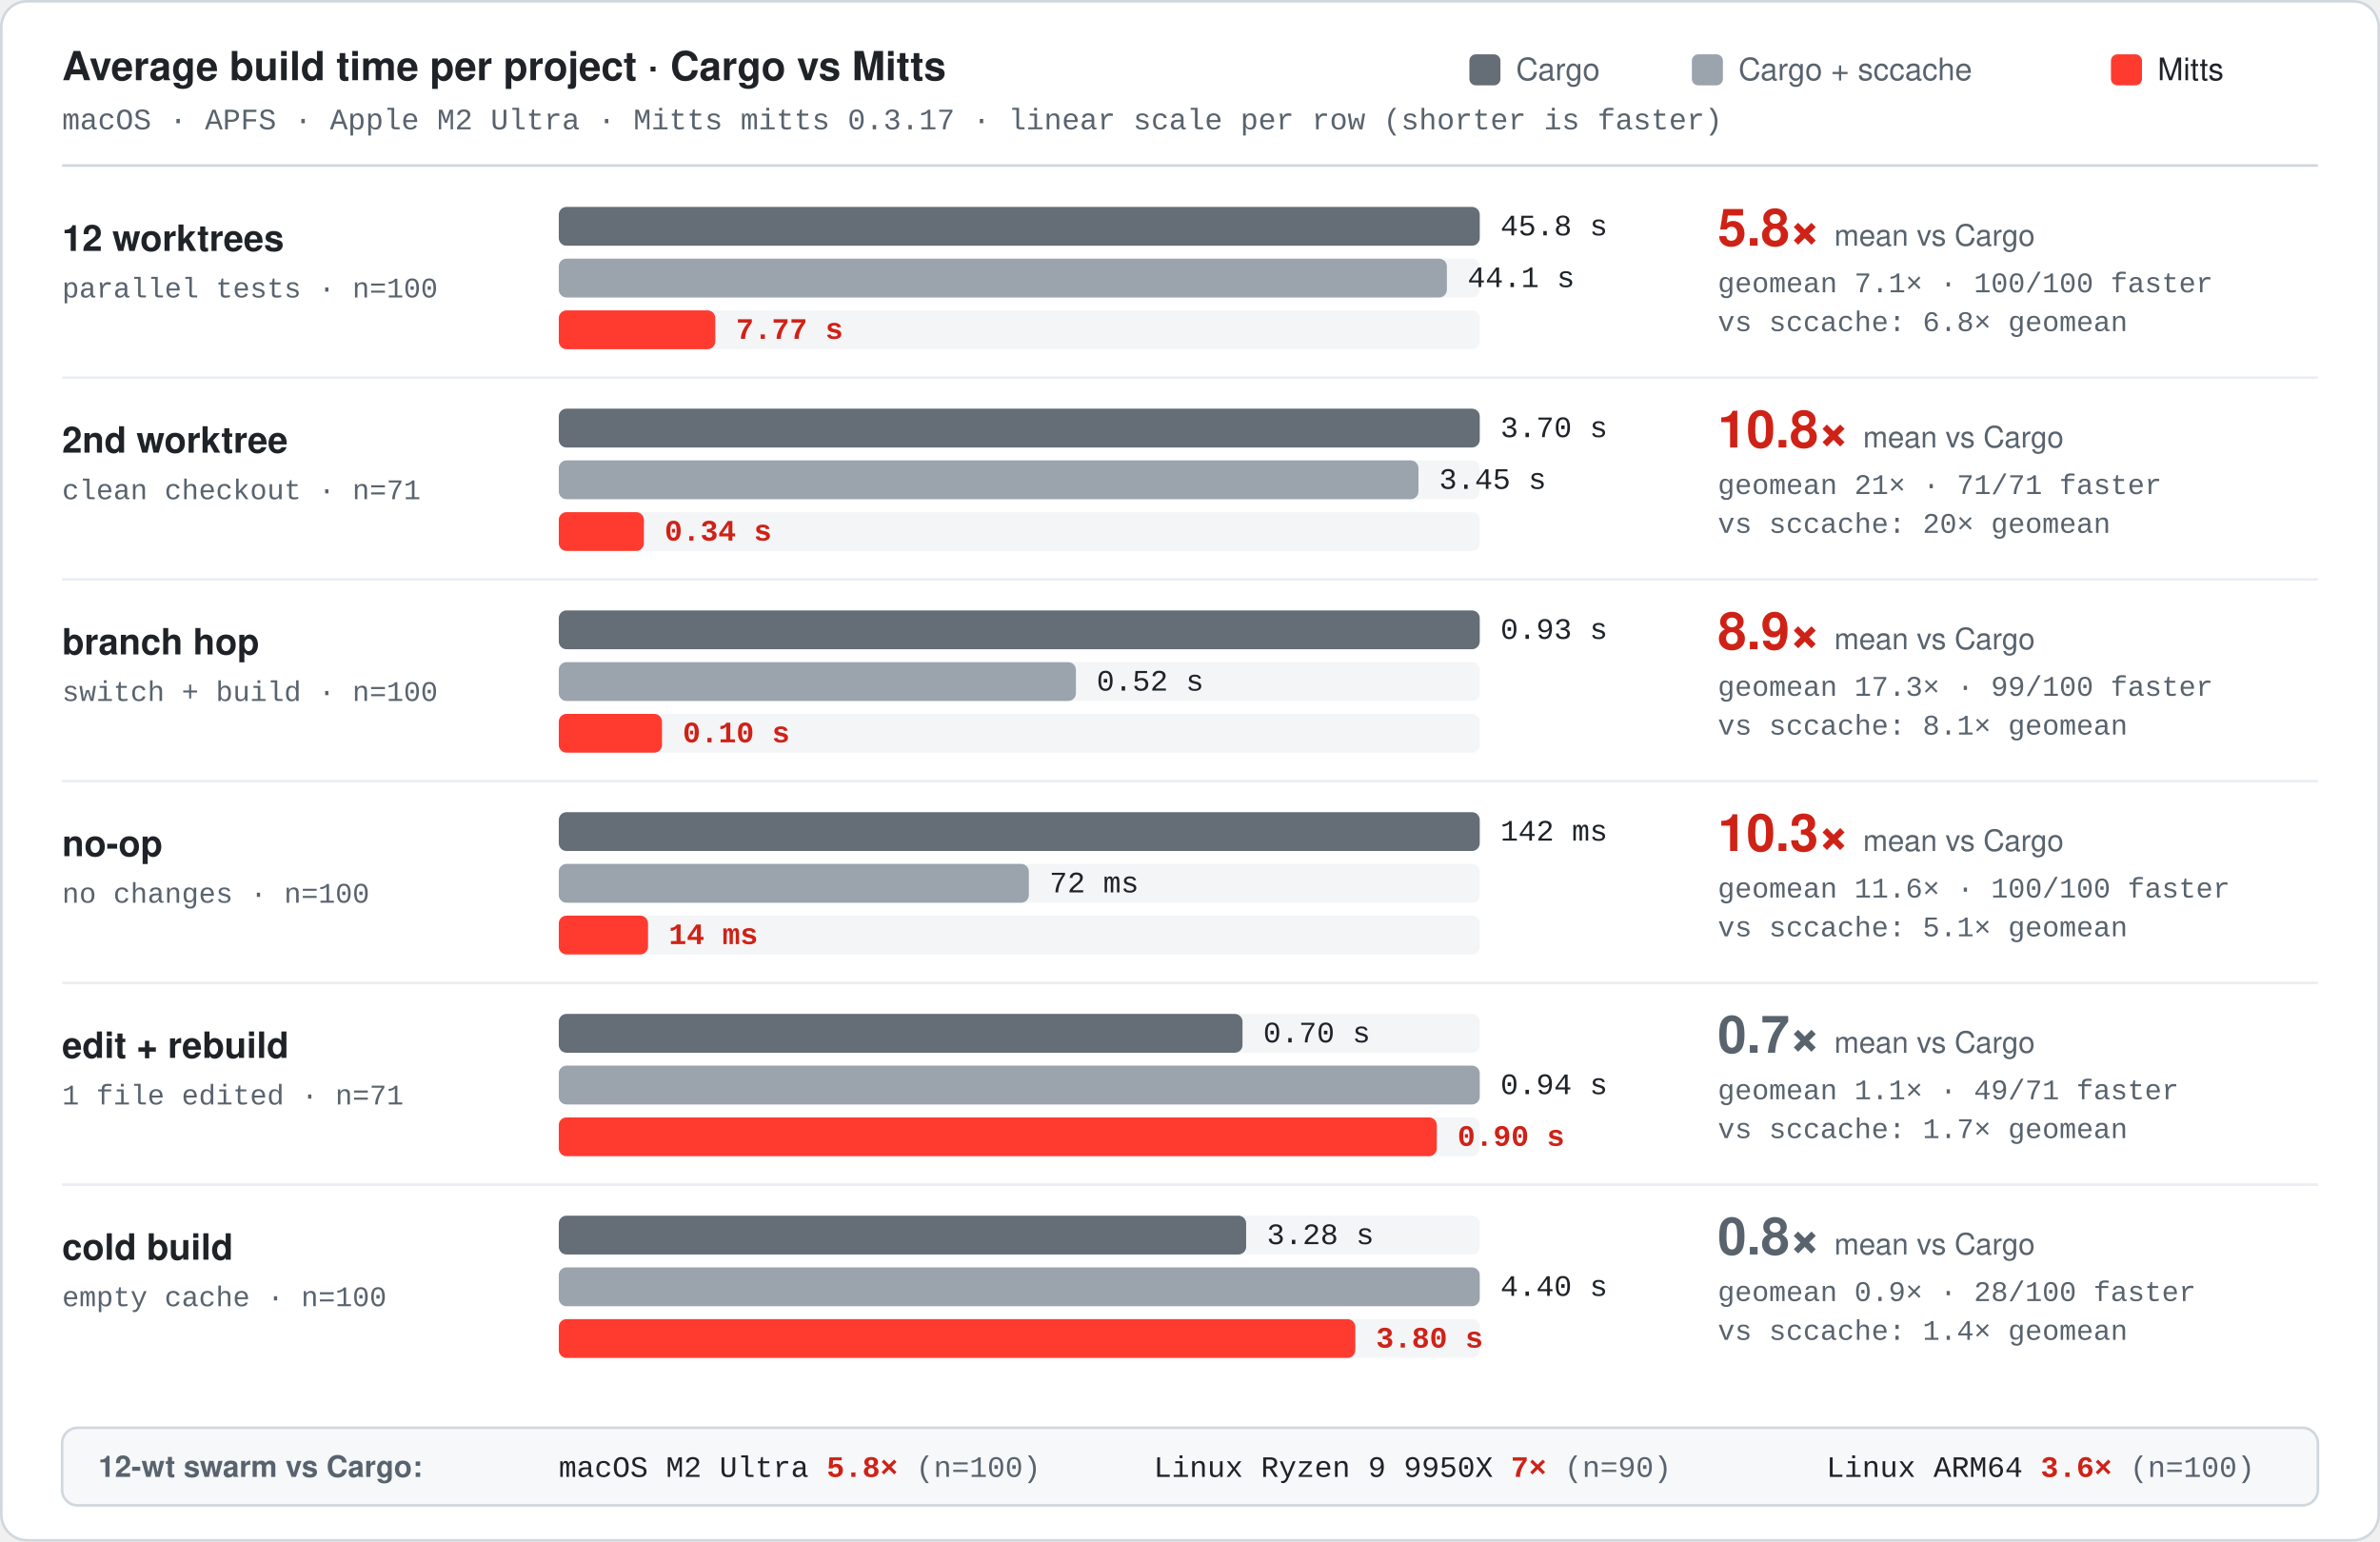
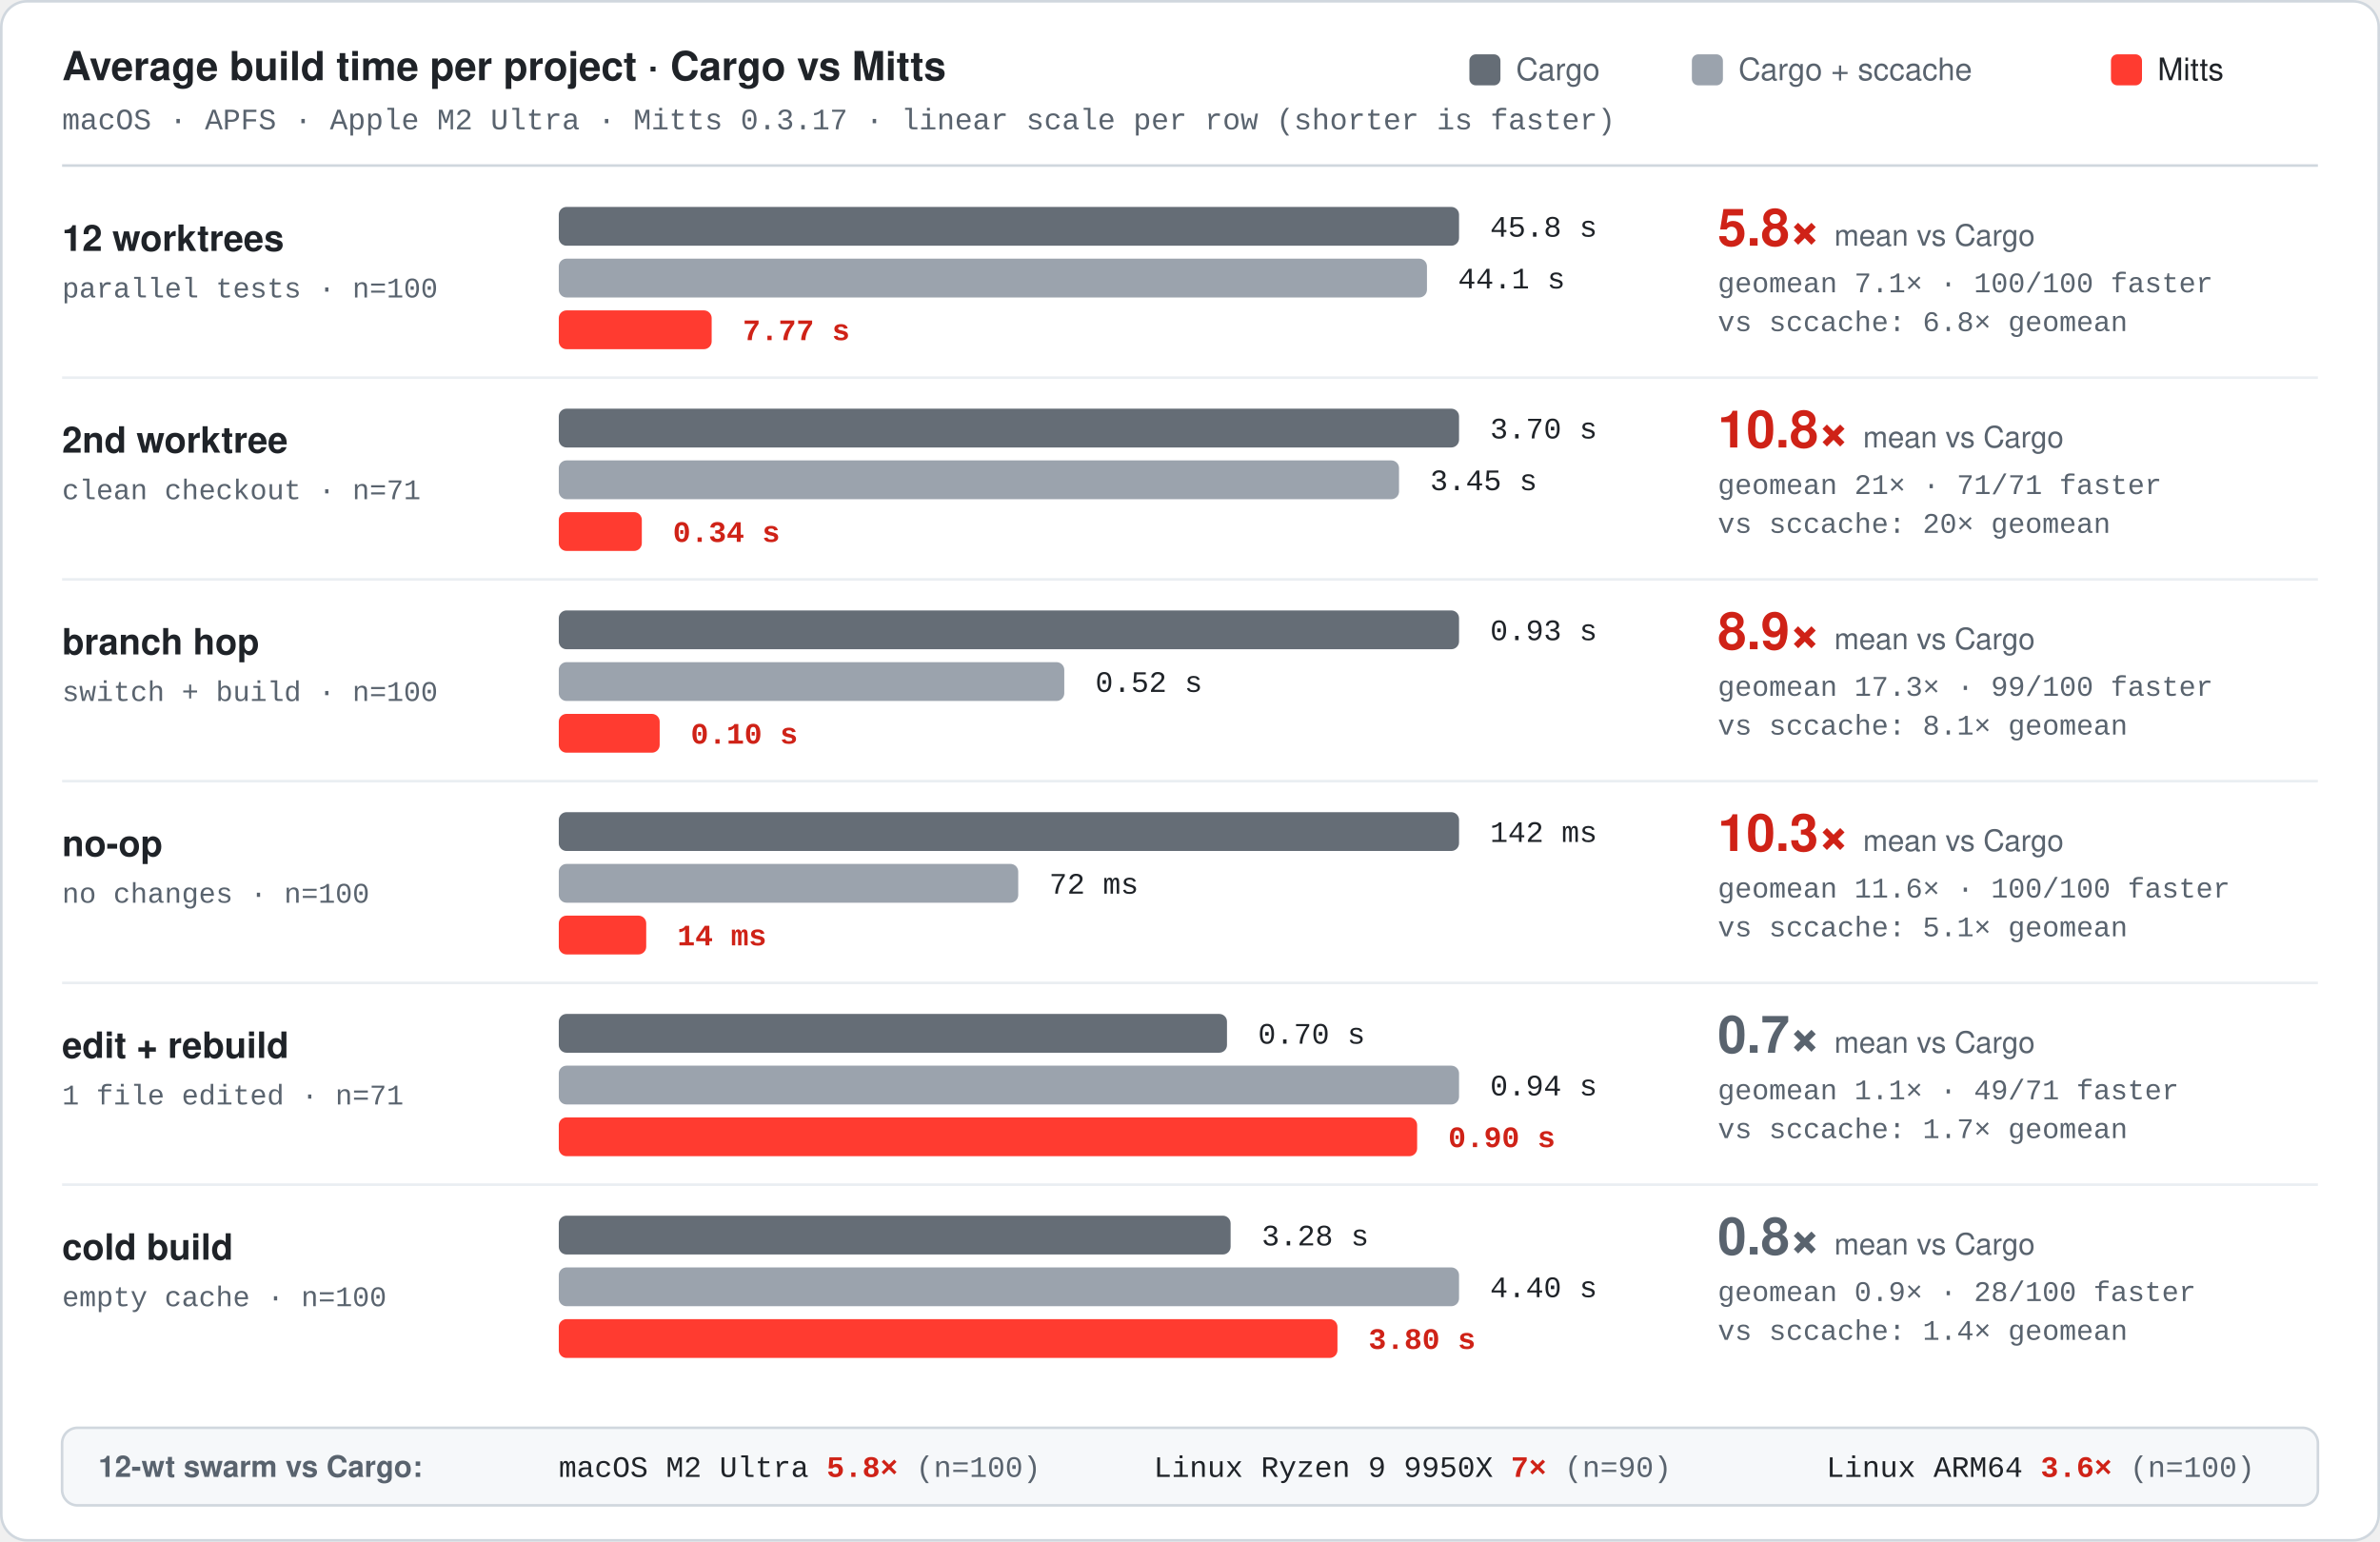
<svg xmlns="http://www.w3.org/2000/svg" viewBox="0 0 920 596" width="920" height="596" role="img" aria-label="Average build time per project · Cargo vs Mitts">
  <rect x="0.5" y="0.5" width="919" height="595" rx="10" fill="#ffffff" stroke="#d0d7de" />
  <text x="24" y="31" fill="#1f2328" font-family="-apple-system, BlinkMacSystemFont, &quot;Segoe UI&quot;, Helvetica, Arial, sans-serif" font-size="15.5" font-weight="700">Average build time per project · Cargo vs Mitts</text>
-   <text x="24" y="50" fill="#59636e" font-family="ui-monospace, &quot;SFMono-Regular&quot;, Menlo, Consolas, &quot;Liberation Mono&quot;, monospace" font-size="11.5">macOS · APFS · Apple M2 Ultra · Mitts mitts 0.3.17 · linear scale per row (shorter is faster)</text>
+   <text x="24" y="50" fill="#59636e" font-family="ui-monospace, &quot;SFMono-Regular&quot;, Menlo, Consolas, &quot;Liberation Mono&quot;, monospace" font-size="11.5">macOS · APFS · Apple M2 Ultra · Mitts 0.3.17 · linear scale per row (shorter is faster)</text>
  <rect x="568" y="21" width="12" height="12" rx="2.5" fill="#656d76" />
  <text x="586" y="31" fill="#59636e" font-family="-apple-system, BlinkMacSystemFont, &quot;Segoe UI&quot;, Helvetica, Arial, sans-serif" font-size="12" font-weight="500">Cargo</text>
  <rect x="654" y="21" width="12" height="12" rx="2.5" fill="#9ba3ad" />
  <text x="672" y="31" fill="#59636e" font-family="-apple-system, BlinkMacSystemFont, &quot;Segoe UI&quot;, Helvetica, Arial, sans-serif" font-size="12" font-weight="500">Cargo + sccache</text>
  <rect x="816" y="21" width="12" height="12" rx="2.5" fill="#ff3b30" />
  <text x="834" y="31" fill="#1f2328" font-family="-apple-system, BlinkMacSystemFont, &quot;Segoe UI&quot;, Helvetica, Arial, sans-serif" font-size="12" font-weight="500">Mitts</text>
  <line x1="24" x2="896" y1="64" y2="64" stroke="#d0d7de" />
  <text x="24" y="97" fill="#1f2328" font-family="-apple-system, BlinkMacSystemFont, &quot;Segoe UI&quot;, Helvetica, Arial, sans-serif" font-size="14" font-weight="700">12 worktrees</text>
  <text x="24" y="115" fill="#59636e" font-family="ui-monospace, &quot;SFMono-Regular&quot;, Menlo, Consolas, &quot;Liberation Mono&quot;, monospace" font-size="11">parallel tests · n=100</text>
-   <rect x="216" y="80" width="356" height="15" rx="3" fill="#f3f5f7" />
-   <rect x="216" y="80" width="356.0" height="15" rx="3" fill="#656d76" />
-   <text x="580.0" y="91" fill="#1f2328" font-family="ui-monospace, &quot;SFMono-Regular&quot;, Menlo, Consolas, &quot;Liberation Mono&quot;, monospace" font-size="11.5" font-weight="400">45.8 s</text>
-   <rect x="216" y="100" width="356" height="15" rx="3" fill="#f3f5f7" />
-   <rect x="216" y="100" width="343.3" height="15" rx="3" fill="#9ba3ad" />
-   <text x="567.3" y="111" fill="#1f2328" font-family="ui-monospace, &quot;SFMono-Regular&quot;, Menlo, Consolas, &quot;Liberation Mono&quot;, monospace" font-size="11.5" font-weight="400">44.1 s</text>
-   <rect x="216" y="120" width="356" height="15" rx="3" fill="#f3f5f7" />
-   <rect x="216" y="120" width="60.5" height="15" rx="3" fill="#ff3b30" />
-   <text x="284.5" y="131" fill="#cf2217" font-family="ui-monospace, &quot;SFMono-Regular&quot;, Menlo, Consolas, &quot;Liberation Mono&quot;, monospace" font-size="11.5" font-weight="700">7.77 s</text>
+   <rect x="216" y="80" width="348.0" height="15" rx="3" fill="#656d76" />
+   <text x="576.0" y="91.5" fill="#1f2328" font-family="ui-monospace, &quot;SFMono-Regular&quot;, Menlo, Consolas, &quot;Liberation Mono&quot;, monospace" font-size="11.5" font-weight="400">45.8 s</text>
+   <rect x="216" y="100" width="335.6" height="15" rx="3" fill="#9ba3ad" />
+   <text x="563.6" y="111.5" fill="#1f2328" font-family="ui-monospace, &quot;SFMono-Regular&quot;, Menlo, Consolas, &quot;Liberation Mono&quot;, monospace" font-size="11.5" font-weight="400">44.1 s</text>
+   <rect x="216" y="120" width="59.1" height="15" rx="3" fill="#ff3b30" />
+   <text x="287.1" y="131.5" fill="#cf2217" font-family="ui-monospace, &quot;SFMono-Regular&quot;, Menlo, Consolas, &quot;Liberation Mono&quot;, monospace" font-size="11.5" font-weight="700">7.77 s</text>
  <text x="664" y="95" fill="#cf2217" font-family="-apple-system, BlinkMacSystemFont, &quot;Segoe UI&quot;, Helvetica, Arial, sans-serif" font-size="20" font-weight="800">5.8× <tspan fill="#59636e" font-size="11.5" font-weight="500">mean vs Cargo</tspan>
  </text>
  <text x="664" y="113" fill="#59636e" font-family="ui-monospace, &quot;SFMono-Regular&quot;, Menlo, Consolas, &quot;Liberation Mono&quot;, monospace" font-size="11">geomean 7.1× · 100/100 faster</text>
  <text x="664" y="128" fill="#59636e" font-family="ui-monospace, &quot;SFMono-Regular&quot;, Menlo, Consolas, &quot;Liberation Mono&quot;, monospace" font-size="11">vs sccache: 6.8× geomean</text>
  <line x1="24" x2="896" y1="146" y2="146" stroke="#eaeef2" />
  <text x="24" y="175" fill="#1f2328" font-family="-apple-system, BlinkMacSystemFont, &quot;Segoe UI&quot;, Helvetica, Arial, sans-serif" font-size="14" font-weight="700">2nd worktree</text>
  <text x="24" y="193" fill="#59636e" font-family="ui-monospace, &quot;SFMono-Regular&quot;, Menlo, Consolas, &quot;Liberation Mono&quot;, monospace" font-size="11">clean checkout · n=71</text>
-   <rect x="216" y="158" width="356" height="15" rx="3" fill="#f3f5f7" />
-   <rect x="216" y="158" width="356.0" height="15" rx="3" fill="#656d76" />
-   <text x="580.0" y="169" fill="#1f2328" font-family="ui-monospace, &quot;SFMono-Regular&quot;, Menlo, Consolas, &quot;Liberation Mono&quot;, monospace" font-size="11.5" font-weight="400">3.70 s</text>
-   <rect x="216" y="178" width="356" height="15" rx="3" fill="#f3f5f7" />
-   <rect x="216" y="178" width="332.3" height="15" rx="3" fill="#9ba3ad" />
-   <text x="556.3" y="189" fill="#1f2328" font-family="ui-monospace, &quot;SFMono-Regular&quot;, Menlo, Consolas, &quot;Liberation Mono&quot;, monospace" font-size="11.5" font-weight="400">3.45 s</text>
-   <rect x="216" y="198" width="356" height="15" rx="3" fill="#f3f5f7" />
-   <rect x="216" y="198" width="32.9" height="15" rx="3" fill="#ff3b30" />
-   <text x="256.9" y="209" fill="#cf2217" font-family="ui-monospace, &quot;SFMono-Regular&quot;, Menlo, Consolas, &quot;Liberation Mono&quot;, monospace" font-size="11.5" font-weight="700">0.34 s</text>
+   <rect x="216" y="158" width="348.0" height="15" rx="3" fill="#656d76" />
+   <text x="576.0" y="169.5" fill="#1f2328" font-family="ui-monospace, &quot;SFMono-Regular&quot;, Menlo, Consolas, &quot;Liberation Mono&quot;, monospace" font-size="11.5" font-weight="400">3.70 s</text>
+   <rect x="216" y="178" width="324.8" height="15" rx="3" fill="#9ba3ad" />
+   <text x="552.8" y="189.5" fill="#1f2328" font-family="ui-monospace, &quot;SFMono-Regular&quot;, Menlo, Consolas, &quot;Liberation Mono&quot;, monospace" font-size="11.5" font-weight="400">3.45 s</text>
+   <rect x="216" y="198" width="32.1" height="15" rx="3" fill="#ff3b30" />
+   <text x="260.1" y="209.5" fill="#cf2217" font-family="ui-monospace, &quot;SFMono-Regular&quot;, Menlo, Consolas, &quot;Liberation Mono&quot;, monospace" font-size="11.5" font-weight="700">0.34 s</text>
  <text x="664" y="173" fill="#cf2217" font-family="-apple-system, BlinkMacSystemFont, &quot;Segoe UI&quot;, Helvetica, Arial, sans-serif" font-size="20" font-weight="800">10.8× <tspan fill="#59636e" font-size="11.5" font-weight="500">mean vs Cargo</tspan>
  </text>
  <text x="664" y="191" fill="#59636e" font-family="ui-monospace, &quot;SFMono-Regular&quot;, Menlo, Consolas, &quot;Liberation Mono&quot;, monospace" font-size="11">geomean 21× · 71/71 faster</text>
  <text x="664" y="206" fill="#59636e" font-family="ui-monospace, &quot;SFMono-Regular&quot;, Menlo, Consolas, &quot;Liberation Mono&quot;, monospace" font-size="11">vs sccache: 20× geomean</text>
  <line x1="24" x2="896" y1="224" y2="224" stroke="#eaeef2" />
  <text x="24" y="253" fill="#1f2328" font-family="-apple-system, BlinkMacSystemFont, &quot;Segoe UI&quot;, Helvetica, Arial, sans-serif" font-size="14" font-weight="700">branch hop</text>
  <text x="24" y="271" fill="#59636e" font-family="ui-monospace, &quot;SFMono-Regular&quot;, Menlo, Consolas, &quot;Liberation Mono&quot;, monospace" font-size="11">switch + build · n=100</text>
-   <rect x="216" y="236" width="356" height="15" rx="3" fill="#f3f5f7" />
-   <rect x="216" y="236" width="356.0" height="15" rx="3" fill="#656d76" />
-   <text x="580.0" y="247" fill="#1f2328" font-family="ui-monospace, &quot;SFMono-Regular&quot;, Menlo, Consolas, &quot;Liberation Mono&quot;, monospace" font-size="11.5" font-weight="400">0.93 s</text>
-   <rect x="216" y="256" width="356" height="15" rx="3" fill="#f3f5f7" />
-   <rect x="216" y="256" width="199.9" height="15" rx="3" fill="#9ba3ad" />
-   <text x="423.9" y="267" fill="#1f2328" font-family="ui-monospace, &quot;SFMono-Regular&quot;, Menlo, Consolas, &quot;Liberation Mono&quot;, monospace" font-size="11.5" font-weight="400">0.52 s</text>
-   <rect x="216" y="276" width="356" height="15" rx="3" fill="#f3f5f7" />
-   <rect x="216" y="276" width="39.9" height="15" rx="3" fill="#ff3b30" />
-   <text x="263.9" y="287" fill="#cf2217" font-family="ui-monospace, &quot;SFMono-Regular&quot;, Menlo, Consolas, &quot;Liberation Mono&quot;, monospace" font-size="11.5" font-weight="700">0.10 s</text>
+   <rect x="216" y="236" width="348.0" height="15" rx="3" fill="#656d76" />
+   <text x="576.0" y="247.5" fill="#1f2328" font-family="ui-monospace, &quot;SFMono-Regular&quot;, Menlo, Consolas, &quot;Liberation Mono&quot;, monospace" font-size="11.5" font-weight="400">0.93 s</text>
+   <rect x="216" y="256" width="195.4" height="15" rx="3" fill="#9ba3ad" />
+   <text x="423.4" y="267.5" fill="#1f2328" font-family="ui-monospace, &quot;SFMono-Regular&quot;, Menlo, Consolas, &quot;Liberation Mono&quot;, monospace" font-size="11.5" font-weight="400">0.52 s</text>
+   <rect x="216" y="276" width="39.0" height="15" rx="3" fill="#ff3b30" />
+   <text x="267.0" y="287.5" fill="#cf2217" font-family="ui-monospace, &quot;SFMono-Regular&quot;, Menlo, Consolas, &quot;Liberation Mono&quot;, monospace" font-size="11.5" font-weight="700">0.10 s</text>
  <text x="664" y="251" fill="#cf2217" font-family="-apple-system, BlinkMacSystemFont, &quot;Segoe UI&quot;, Helvetica, Arial, sans-serif" font-size="20" font-weight="800">8.9× <tspan fill="#59636e" font-size="11.5" font-weight="500">mean vs Cargo</tspan>
  </text>
  <text x="664" y="269" fill="#59636e" font-family="ui-monospace, &quot;SFMono-Regular&quot;, Menlo, Consolas, &quot;Liberation Mono&quot;, monospace" font-size="11">geomean 17.3× · 99/100 faster</text>
  <text x="664" y="284" fill="#59636e" font-family="ui-monospace, &quot;SFMono-Regular&quot;, Menlo, Consolas, &quot;Liberation Mono&quot;, monospace" font-size="11">vs sccache: 8.1× geomean</text>
  <line x1="24" x2="896" y1="302" y2="302" stroke="#eaeef2" />
  <text x="24" y="331" fill="#1f2328" font-family="-apple-system, BlinkMacSystemFont, &quot;Segoe UI&quot;, Helvetica, Arial, sans-serif" font-size="14" font-weight="700">no-op</text>
  <text x="24" y="349" fill="#59636e" font-family="ui-monospace, &quot;SFMono-Regular&quot;, Menlo, Consolas, &quot;Liberation Mono&quot;, monospace" font-size="11">no changes · n=100</text>
-   <rect x="216" y="314" width="356" height="15" rx="3" fill="#f3f5f7" />
-   <rect x="216" y="314" width="356.0" height="15" rx="3" fill="#656d76" />
-   <text x="580.0" y="325" fill="#1f2328" font-family="ui-monospace, &quot;SFMono-Regular&quot;, Menlo, Consolas, &quot;Liberation Mono&quot;, monospace" font-size="11.5" font-weight="400">142 ms</text>
-   <rect x="216" y="334" width="356" height="15" rx="3" fill="#f3f5f7" />
-   <rect x="216" y="334" width="181.7" height="15" rx="3" fill="#9ba3ad" />
-   <text x="405.7" y="345" fill="#1f2328" font-family="ui-monospace, &quot;SFMono-Regular&quot;, Menlo, Consolas, &quot;Liberation Mono&quot;, monospace" font-size="11.5" font-weight="400">72 ms</text>
-   <rect x="216" y="354" width="356" height="15" rx="3" fill="#f3f5f7" />
-   <rect x="216" y="354" width="34.5" height="15" rx="3" fill="#ff3b30" />
-   <text x="258.5" y="365" fill="#cf2217" font-family="ui-monospace, &quot;SFMono-Regular&quot;, Menlo, Consolas, &quot;Liberation Mono&quot;, monospace" font-size="11.5" font-weight="700">14 ms</text>
+   <rect x="216" y="314" width="348.0" height="15" rx="3" fill="#656d76" />
+   <text x="576.0" y="325.5" fill="#1f2328" font-family="ui-monospace, &quot;SFMono-Regular&quot;, Menlo, Consolas, &quot;Liberation Mono&quot;, monospace" font-size="11.5" font-weight="400">142 ms</text>
+   <rect x="216" y="334" width="177.6" height="15" rx="3" fill="#9ba3ad" />
+   <text x="405.6" y="345.5" fill="#1f2328" font-family="ui-monospace, &quot;SFMono-Regular&quot;, Menlo, Consolas, &quot;Liberation Mono&quot;, monospace" font-size="11.5" font-weight="400">72 ms</text>
+   <rect x="216" y="354" width="33.8" height="15" rx="3" fill="#ff3b30" />
+   <text x="261.8" y="365.5" fill="#cf2217" font-family="ui-monospace, &quot;SFMono-Regular&quot;, Menlo, Consolas, &quot;Liberation Mono&quot;, monospace" font-size="11.5" font-weight="700">14 ms</text>
  <text x="664" y="329" fill="#cf2217" font-family="-apple-system, BlinkMacSystemFont, &quot;Segoe UI&quot;, Helvetica, Arial, sans-serif" font-size="20" font-weight="800">10.3× <tspan fill="#59636e" font-size="11.5" font-weight="500">mean vs Cargo</tspan>
  </text>
  <text x="664" y="347" fill="#59636e" font-family="ui-monospace, &quot;SFMono-Regular&quot;, Menlo, Consolas, &quot;Liberation Mono&quot;, monospace" font-size="11">geomean 11.6× · 100/100 faster</text>
  <text x="664" y="362" fill="#59636e" font-family="ui-monospace, &quot;SFMono-Regular&quot;, Menlo, Consolas, &quot;Liberation Mono&quot;, monospace" font-size="11">vs sccache: 5.1× geomean</text>
  <line x1="24" x2="896" y1="380" y2="380" stroke="#eaeef2" />
  <text x="24" y="409" fill="#1f2328" font-family="-apple-system, BlinkMacSystemFont, &quot;Segoe UI&quot;, Helvetica, Arial, sans-serif" font-size="14" font-weight="700">edit + rebuild</text>
  <text x="24" y="427" fill="#59636e" font-family="ui-monospace, &quot;SFMono-Regular&quot;, Menlo, Consolas, &quot;Liberation Mono&quot;, monospace" font-size="11">1 file edited · n=71</text>
-   <rect x="216" y="392" width="356" height="15" rx="3" fill="#f3f5f7" />
-   <rect x="216" y="392" width="264.3" height="15" rx="3" fill="#656d76" />
-   <text x="488.3" y="403" fill="#1f2328" font-family="ui-monospace, &quot;SFMono-Regular&quot;, Menlo, Consolas, &quot;Liberation Mono&quot;, monospace" font-size="11.5" font-weight="400">0.70 s</text>
-   <rect x="216" y="412" width="356" height="15" rx="3" fill="#f3f5f7" />
-   <rect x="216" y="412" width="356.0" height="15" rx="3" fill="#9ba3ad" />
-   <text x="580.0" y="423" fill="#1f2328" font-family="ui-monospace, &quot;SFMono-Regular&quot;, Menlo, Consolas, &quot;Liberation Mono&quot;, monospace" font-size="11.5" font-weight="400">0.94 s</text>
-   <rect x="216" y="432" width="356" height="15" rx="3" fill="#f3f5f7" />
-   <rect x="216" y="432" width="339.4" height="15" rx="3" fill="#ff3b30" />
-   <text x="563.4" y="443" fill="#cf2217" font-family="ui-monospace, &quot;SFMono-Regular&quot;, Menlo, Consolas, &quot;Liberation Mono&quot;, monospace" font-size="11.5" font-weight="700">0.90 s</text>
+   <rect x="216" y="392" width="258.3" height="15" rx="3" fill="#656d76" />
+   <text x="486.3" y="403.5" fill="#1f2328" font-family="ui-monospace, &quot;SFMono-Regular&quot;, Menlo, Consolas, &quot;Liberation Mono&quot;, monospace" font-size="11.5" font-weight="400">0.70 s</text>
+   <rect x="216" y="412" width="348.0" height="15" rx="3" fill="#9ba3ad" />
+   <text x="576.0" y="423.5" fill="#1f2328" font-family="ui-monospace, &quot;SFMono-Regular&quot;, Menlo, Consolas, &quot;Liberation Mono&quot;, monospace" font-size="11.5" font-weight="400">0.94 s</text>
+   <rect x="216" y="432" width="331.8" height="15" rx="3" fill="#ff3b30" />
+   <text x="559.8" y="443.5" fill="#cf2217" font-family="ui-monospace, &quot;SFMono-Regular&quot;, Menlo, Consolas, &quot;Liberation Mono&quot;, monospace" font-size="11.5" font-weight="700">0.90 s</text>
  <text x="664" y="407" fill="#59636e" font-family="-apple-system, BlinkMacSystemFont, &quot;Segoe UI&quot;, Helvetica, Arial, sans-serif" font-size="20" font-weight="800">0.7× <tspan fill="#59636e" font-size="11.5" font-weight="500">mean vs Cargo</tspan>
  </text>
  <text x="664" y="425" fill="#59636e" font-family="ui-monospace, &quot;SFMono-Regular&quot;, Menlo, Consolas, &quot;Liberation Mono&quot;, monospace" font-size="11">geomean 1.1× · 49/71 faster</text>
  <text x="664" y="440" fill="#59636e" font-family="ui-monospace, &quot;SFMono-Regular&quot;, Menlo, Consolas, &quot;Liberation Mono&quot;, monospace" font-size="11">vs sccache: 1.7× geomean</text>
  <line x1="24" x2="896" y1="458" y2="458" stroke="#eaeef2" />
  <text x="24" y="487" fill="#1f2328" font-family="-apple-system, BlinkMacSystemFont, &quot;Segoe UI&quot;, Helvetica, Arial, sans-serif" font-size="14" font-weight="700">cold build</text>
  <text x="24" y="505" fill="#59636e" font-family="ui-monospace, &quot;SFMono-Regular&quot;, Menlo, Consolas, &quot;Liberation Mono&quot;, monospace" font-size="11">empty cache · n=100</text>
-   <rect x="216" y="470" width="356" height="15" rx="3" fill="#f3f5f7" />
-   <rect x="216" y="470" width="265.7" height="15" rx="3" fill="#656d76" />
-   <text x="489.7" y="481" fill="#1f2328" font-family="ui-monospace, &quot;SFMono-Regular&quot;, Menlo, Consolas, &quot;Liberation Mono&quot;, monospace" font-size="11.5" font-weight="400">3.28 s</text>
-   <rect x="216" y="490" width="356" height="15" rx="3" fill="#f3f5f7" />
-   <rect x="216" y="490" width="356.0" height="15" rx="3" fill="#9ba3ad" />
-   <text x="580.0" y="501" fill="#1f2328" font-family="ui-monospace, &quot;SFMono-Regular&quot;, Menlo, Consolas, &quot;Liberation Mono&quot;, monospace" font-size="11.5" font-weight="400">4.40 s</text>
-   <rect x="216" y="510" width="356" height="15" rx="3" fill="#f3f5f7" />
-   <rect x="216" y="510" width="307.9" height="15" rx="3" fill="#ff3b30" />
-   <text x="531.9" y="521" fill="#cf2217" font-family="ui-monospace, &quot;SFMono-Regular&quot;, Menlo, Consolas, &quot;Liberation Mono&quot;, monospace" font-size="11.5" font-weight="700">3.80 s</text>
+   <rect x="216" y="470" width="259.7" height="15" rx="3" fill="#656d76" />
+   <text x="487.7" y="481.5" fill="#1f2328" font-family="ui-monospace, &quot;SFMono-Regular&quot;, Menlo, Consolas, &quot;Liberation Mono&quot;, monospace" font-size="11.5" font-weight="400">3.28 s</text>
+   <rect x="216" y="490" width="348.0" height="15" rx="3" fill="#9ba3ad" />
+   <text x="576.0" y="501.5" fill="#1f2328" font-family="ui-monospace, &quot;SFMono-Regular&quot;, Menlo, Consolas, &quot;Liberation Mono&quot;, monospace" font-size="11.5" font-weight="400">4.40 s</text>
+   <rect x="216" y="510" width="301.0" height="15" rx="3" fill="#ff3b30" />
+   <text x="529.0" y="521.5" fill="#cf2217" font-family="ui-monospace, &quot;SFMono-Regular&quot;, Menlo, Consolas, &quot;Liberation Mono&quot;, monospace" font-size="11.5" font-weight="700">3.80 s</text>
  <text x="664" y="485" fill="#59636e" font-family="-apple-system, BlinkMacSystemFont, &quot;Segoe UI&quot;, Helvetica, Arial, sans-serif" font-size="20" font-weight="800">0.8× <tspan fill="#59636e" font-size="11.5" font-weight="500">mean vs Cargo</tspan>
  </text>
  <text x="664" y="503" fill="#59636e" font-family="ui-monospace, &quot;SFMono-Regular&quot;, Menlo, Consolas, &quot;Liberation Mono&quot;, monospace" font-size="11">geomean 0.9× · 28/100 faster</text>
  <text x="664" y="518" fill="#59636e" font-family="ui-monospace, &quot;SFMono-Regular&quot;, Menlo, Consolas, &quot;Liberation Mono&quot;, monospace" font-size="11">vs sccache: 1.4× geomean</text>
  <rect x="24" y="552" width="872" height="30" rx="6" fill="#f6f8fa" stroke="#d0d7de" />
  <text x="38" y="571" fill="#59636e" font-family="-apple-system, BlinkMacSystemFont, &quot;Segoe UI&quot;, Helvetica, Arial, sans-serif" font-size="11.5" font-weight="600">12-wt swarm vs Cargo:</text>
  <text x="216" y="571" fill="#1f2328" font-family="ui-monospace, &quot;SFMono-Regular&quot;, Menlo, Consolas, &quot;Liberation Mono&quot;, monospace" font-size="11.5">macOS M2 Ultra <tspan fill="#cf2217" font-weight="700">5.8×</tspan>
    <tspan fill="#59636e">(n=100)</tspan>
  </text>
  <text x="446" y="571" fill="#1f2328" font-family="ui-monospace, &quot;SFMono-Regular&quot;, Menlo, Consolas, &quot;Liberation Mono&quot;, monospace" font-size="11.5">Linux Ryzen 9 9950X <tspan fill="#cf2217" font-weight="700">7×</tspan>
    <tspan fill="#59636e">(n=90)</tspan>
  </text>
  <text x="706" y="571" fill="#1f2328" font-family="ui-monospace, &quot;SFMono-Regular&quot;, Menlo, Consolas, &quot;Liberation Mono&quot;, monospace" font-size="11.5">Linux ARM64 <tspan fill="#cf2217" font-weight="700">3.6×</tspan>
    <tspan fill="#59636e">(n=100)</tspan>
  </text>
</svg>
